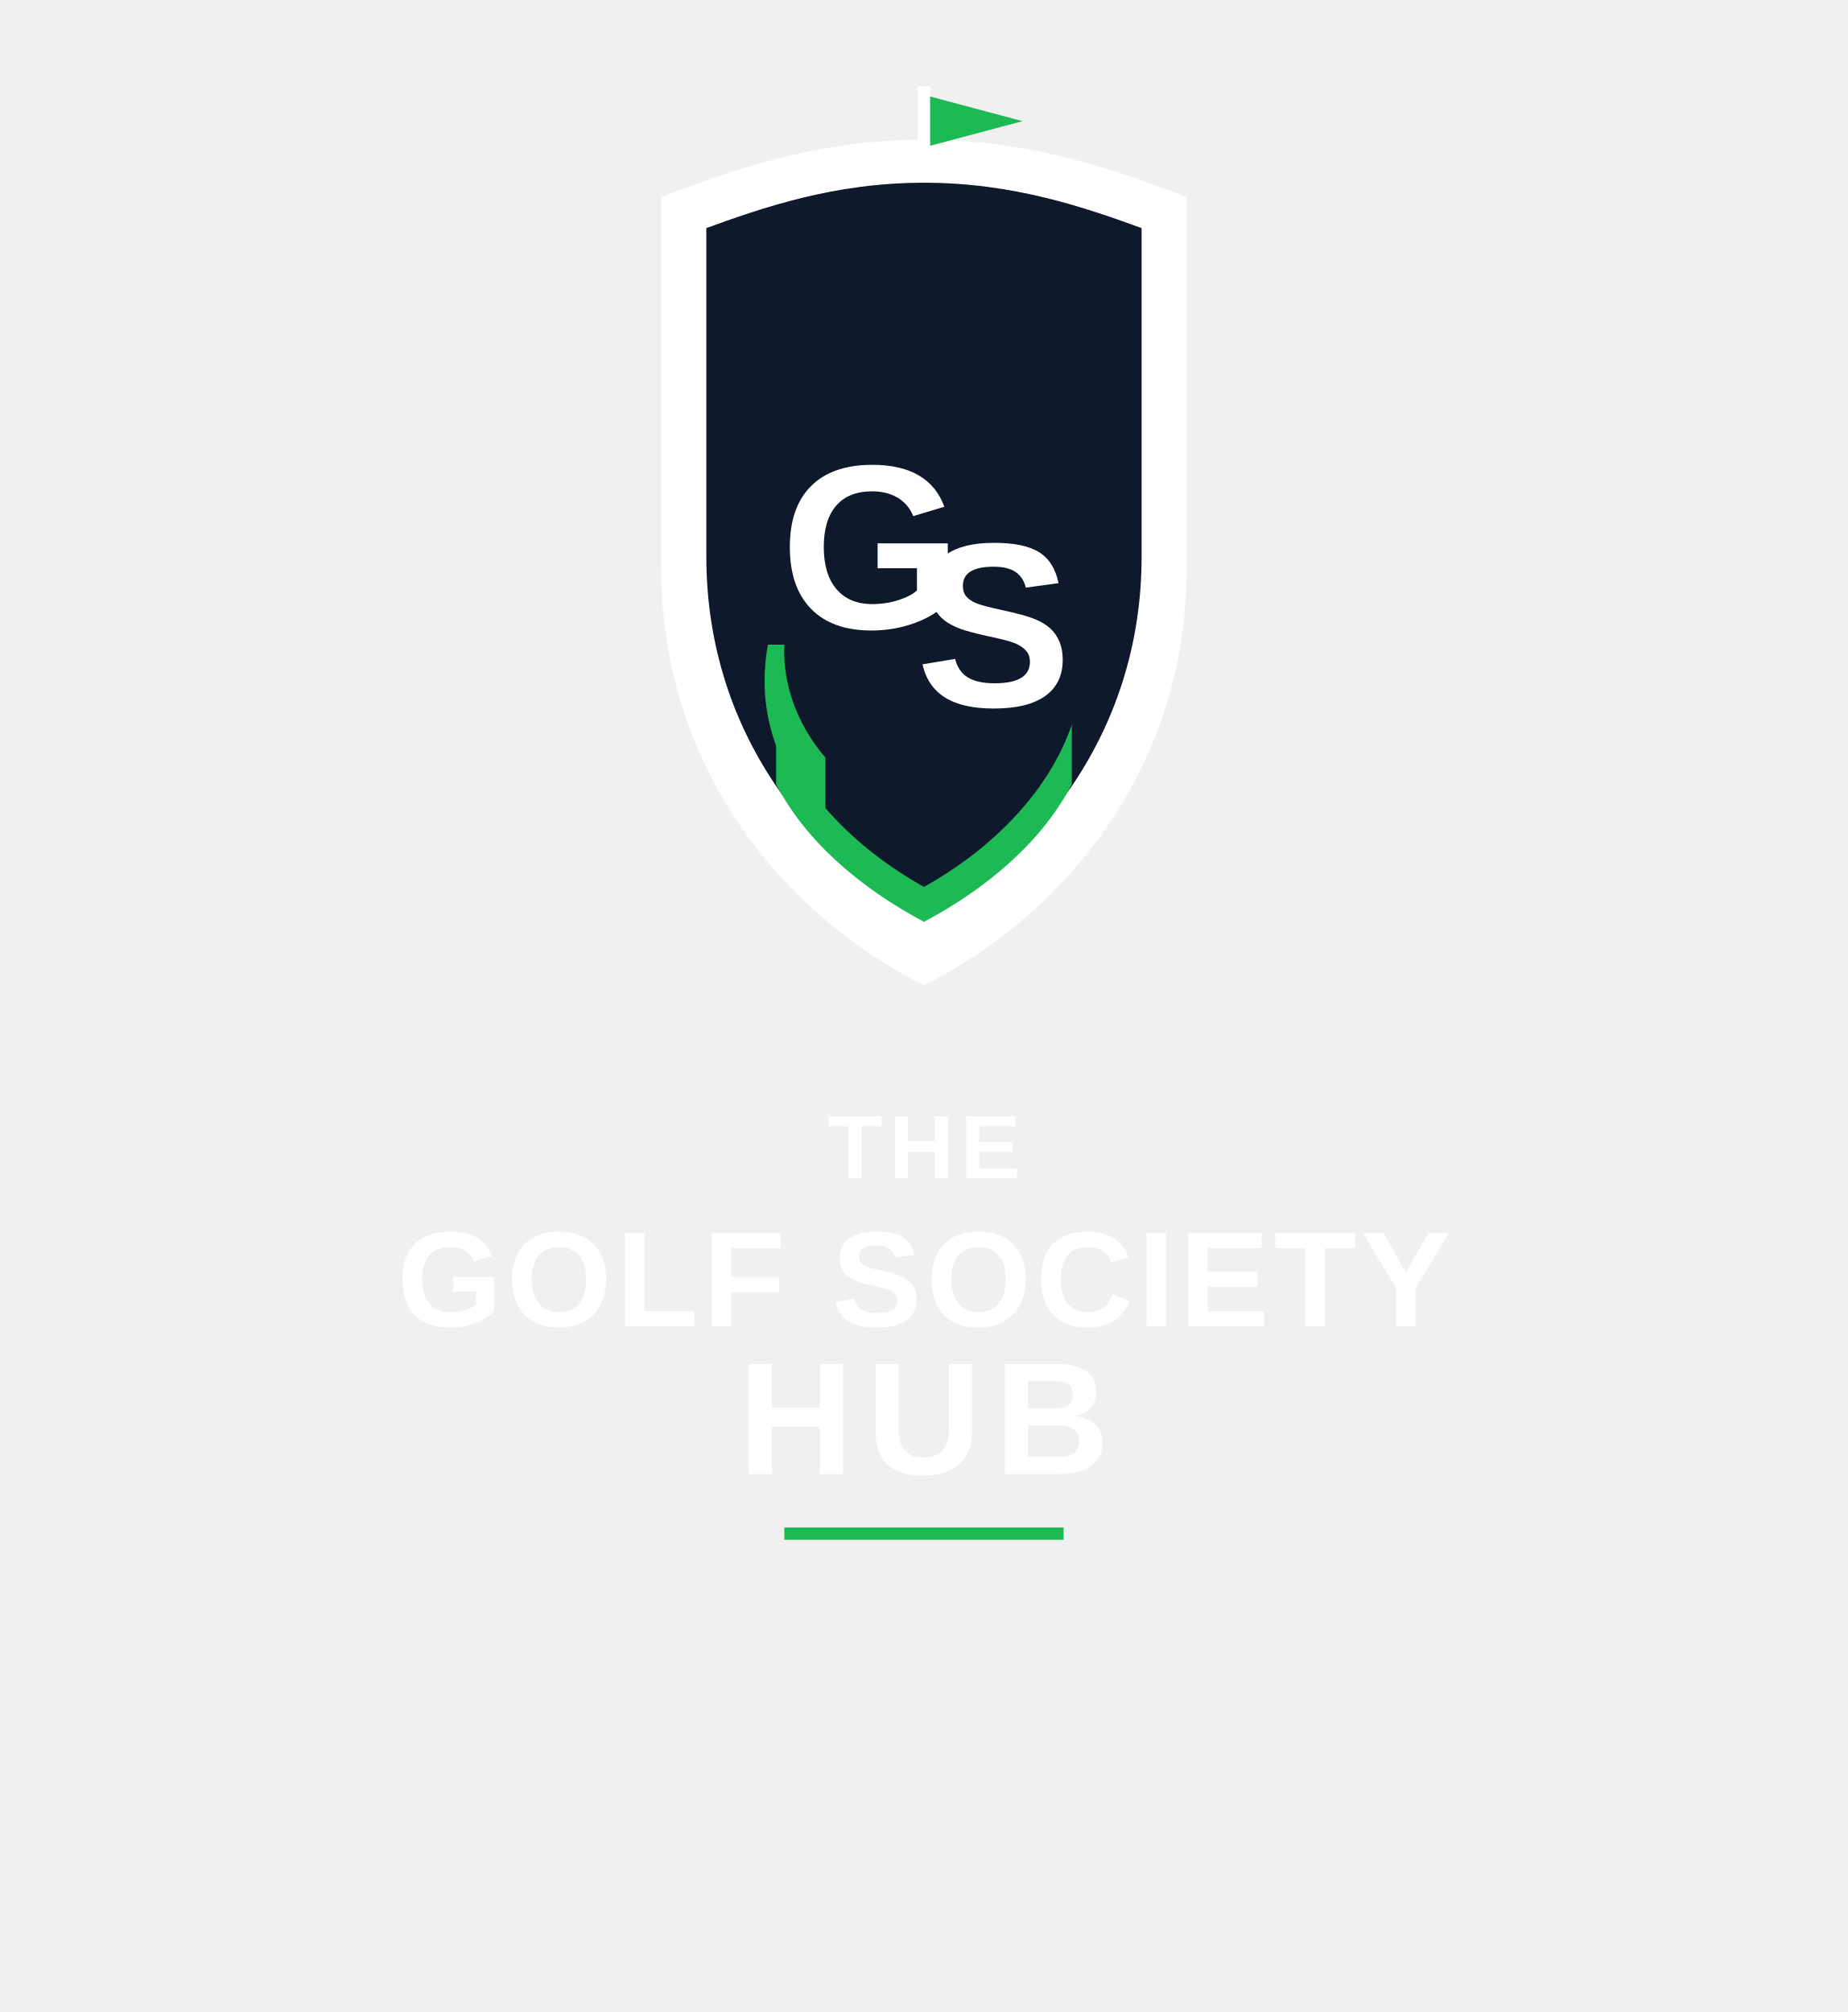
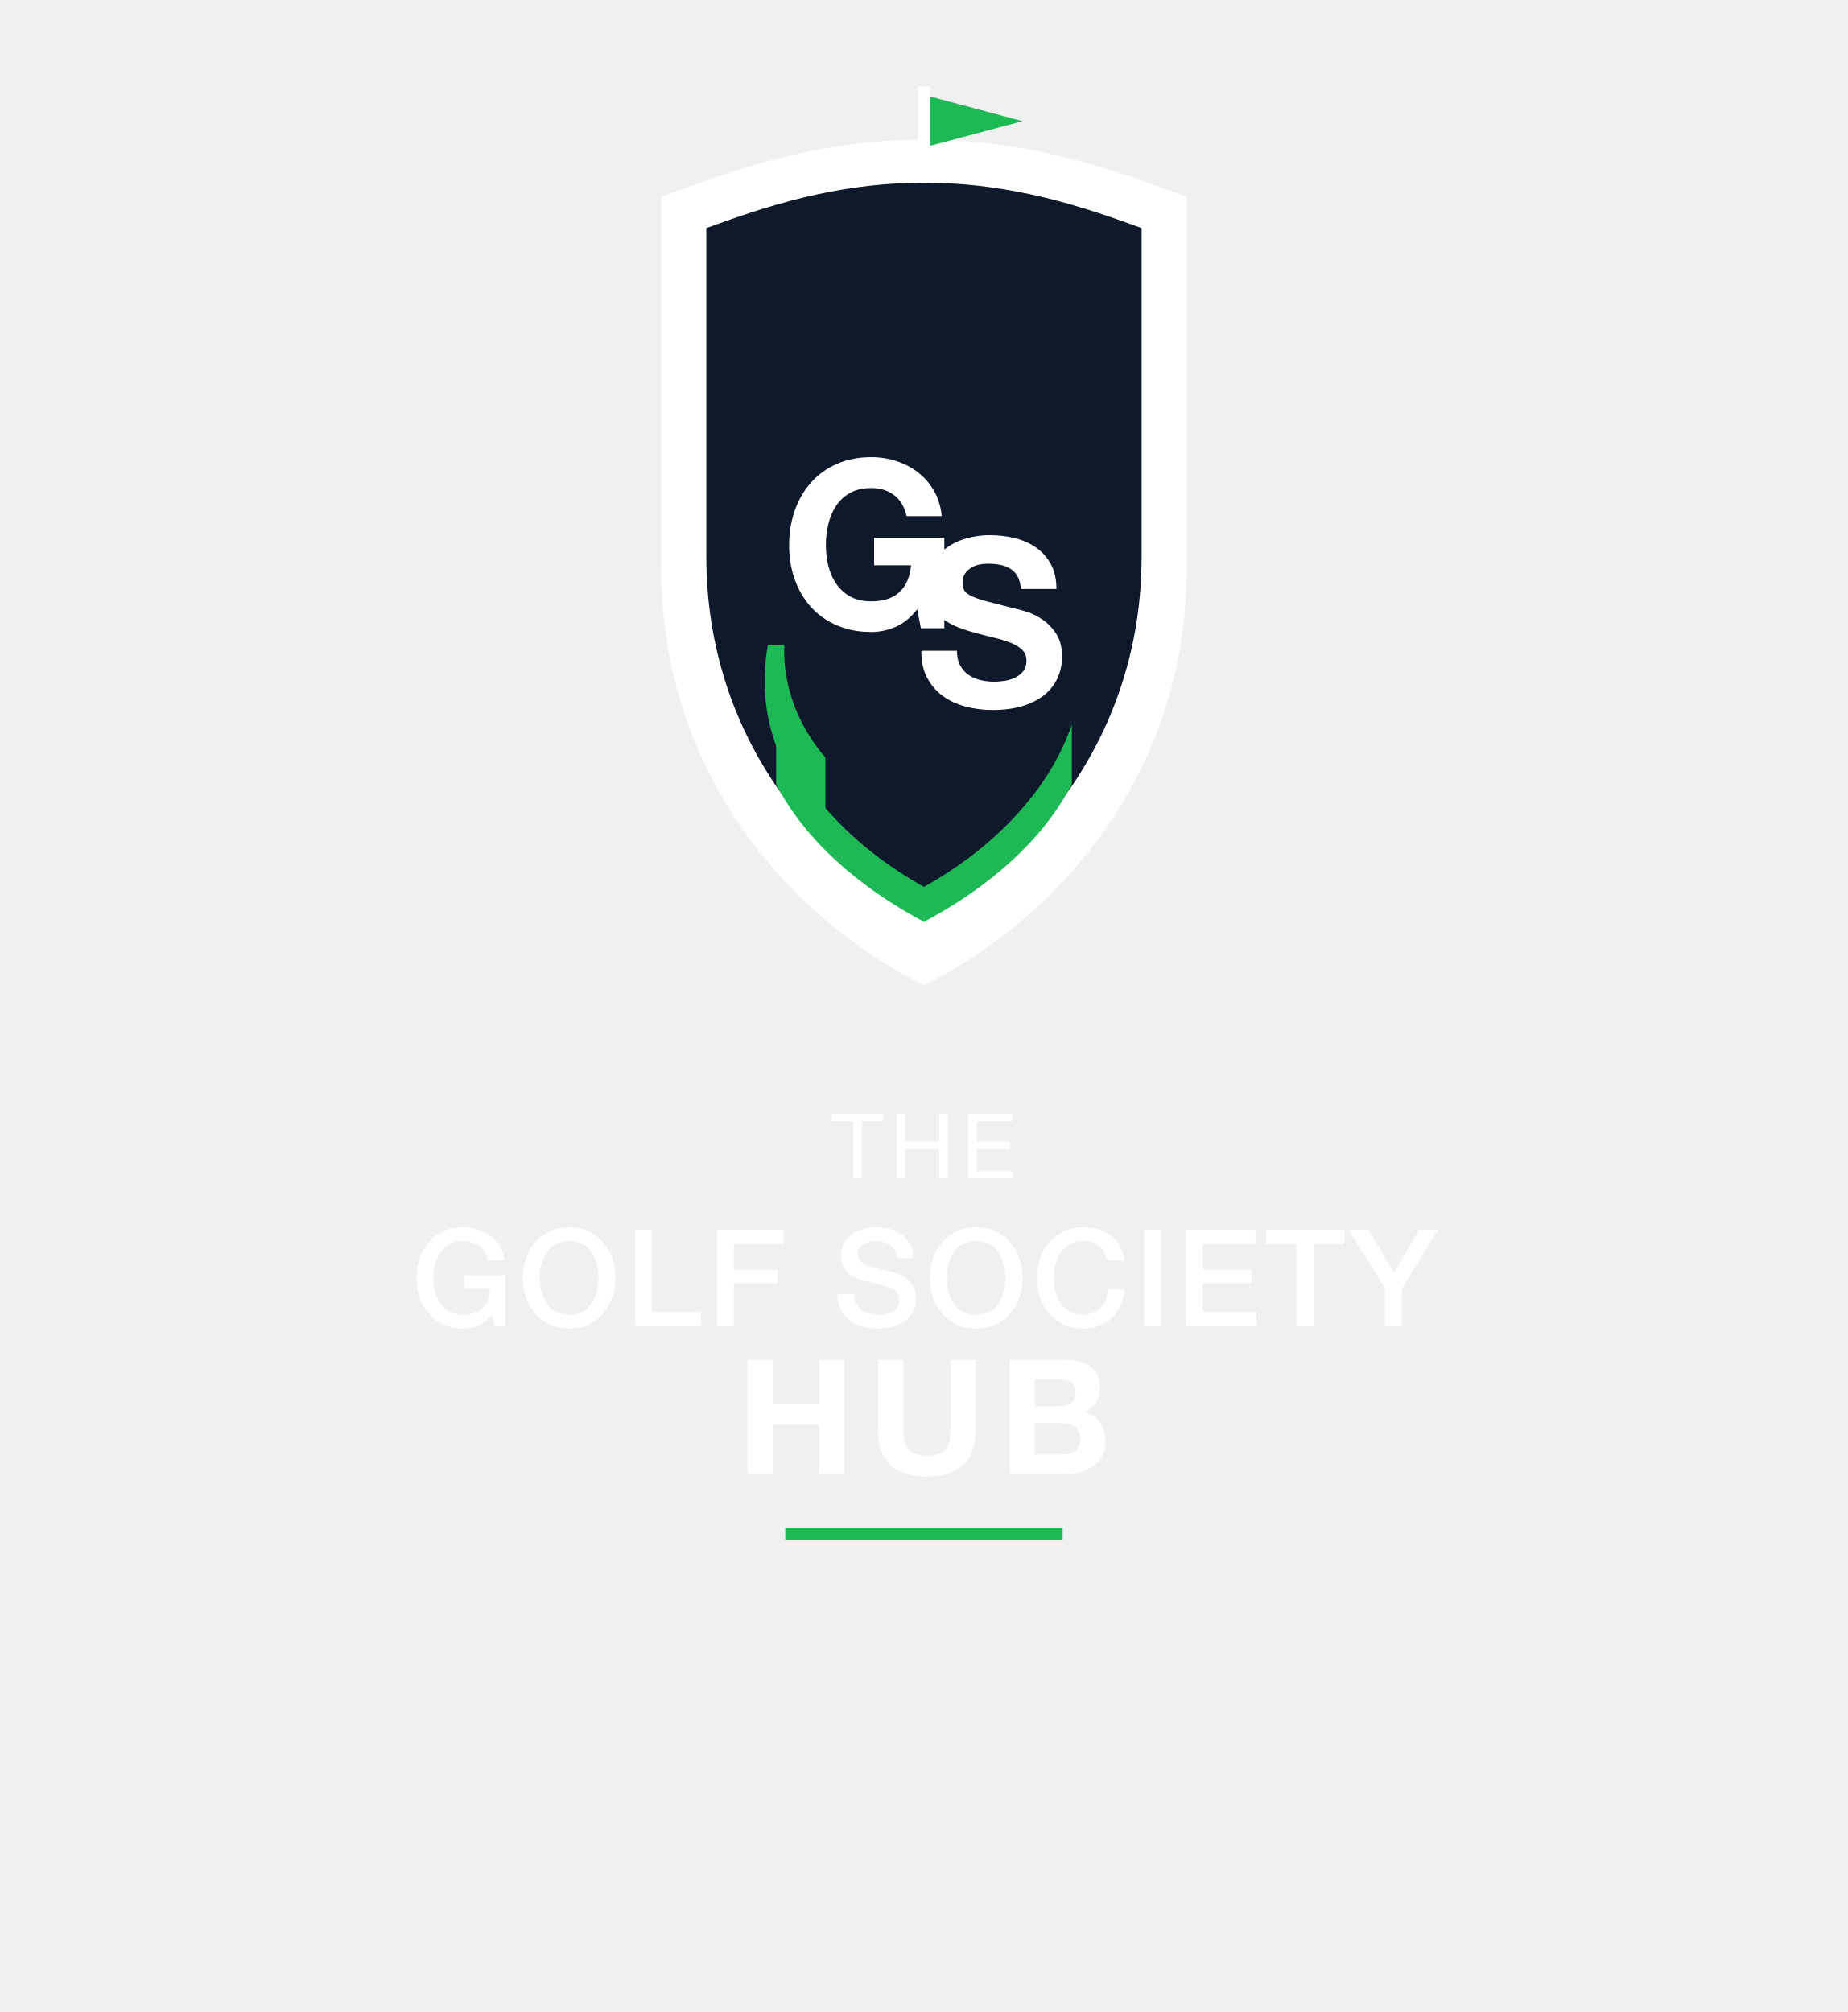
<svg xmlns="http://www.w3.org/2000/svg" viewBox="0 0 900 980" role="img" aria-label="The Golf Society Hub master logo">
-   <defs>
-     <style>
-       .wordmark { fill: #FFFFFF; font-family: "Montserrat", "Avenir Next", "Segoe UI", Arial, sans-serif; text-anchor: middle; }
-     </style>
-   </defs>
  <g transform="translate(270 40)">
    <path fill="#FFFFFF" d="M180 28C128 28 86 43 52 56V236C52 336 113 406 180 440C247 406 308 336 308 236V56C274 43 232 28 180 28Z" />
    <path fill="#0E1A2B" d="M180 46C136 46 101 58 71 69V231C71 320 125 382 180 412C235 382 289 320 289 231V69C259 58 224 46 180 46Z" />
    <path fill="none" stroke="#FFFFFF" stroke-width="6" d="M180 46C136 46 101 58 71 69V231C71 320 125 382 180 412C235 382 289 320 289 231V69C259 58 224 46 180 46Z" />
    <rect x="177" y="2" width="6" height="44" fill="#FFFFFF" />
    <path fill="#1DB954" d="M183 7L228 19L183 31Z" />
    <path fill="#1DB954" d="M104 274C98 307 109 337 132 360V329C119 314 111 294 112 274Z" />
    <path fill="#1DB954" d="M180 392C146 373 119 345 108 313V342C122 369 148 392 180 409C212 392 238 369 252 342V313C241 345 214 373 180 392Z" />
-     <text x="110" y="266" fill="#FFFFFF" font-family="Montserrat, 'Avenir Next', 'Segoe UI', Arial, sans-serif" font-weight="700" font-size="114" letter-spacing="-5">G</text>
-     <text x="176" y="304" fill="#FFFFFF" font-family="Montserrat, 'Avenir Next', 'Segoe UI', Arial, sans-serif" font-weight="700" font-size="114" letter-spacing="-5">S</text>
+     <path fill="#FFFFFF" d="M66.69 -9.234 68.514 0.0H79.914V-44.004H45.714V-30.666H63.726Q62.928 -22.116 58.083 -17.613Q53.238 -13.11 44.346 -13.11Q38.304 -13.11 34.086 -15.447Q29.868 -17.784 27.246 -21.66Q24.624 -25.536 23.427 -30.381Q22.23 -35.226 22.23 -40.356Q22.23 -45.714 23.427 -50.73Q24.624 -55.746 27.246 -59.679Q29.868 -63.612 34.086 -65.949Q38.304 -68.286 44.346 -68.286Q50.844 -68.286 55.404 -64.866Q59.964 -61.446 61.56 -54.606H78.66Q77.976 -61.56 74.898 -66.918Q71.82 -72.276 67.089 -75.924Q62.358 -79.572 56.487 -81.453Q50.616 -83.334 44.346 -83.334Q34.998 -83.334 27.531 -80.028Q20.064 -76.722 14.934 -70.908Q9.804 -65.094 7.068 -57.285Q4.332 -49.476 4.332 -40.356Q4.332 -31.464 7.068 -23.769Q9.804 -16.074 14.934 -10.374Q20.064 -4.674 27.531 -1.425Q34.998 1.824 44.346 1.824Q50.274 1.824 56.088 -0.627Q61.902 -3.078 66.69 -9.234Z" transform="translate(110 266)" />
+     <path fill="#FFFFFF" d="M20.064 -27.018H2.736Q2.622 -19.494 5.472 -14.022Q8.322 -8.55 13.167 -5.016Q18.012 -1.482 24.339 0.171Q30.666 1.824 37.392 1.824Q45.714 1.824 52.041 -0.114Q58.368 -2.052 62.643 -5.529Q66.918 -9.006 69.084 -13.794Q71.25 -18.582 71.25 -24.168Q71.25 -31.008 68.343 -35.397Q65.436 -39.786 61.446 -42.408Q57.456 -45.03 53.409 -46.227Q49.362 -47.424 47.082 -47.88Q39.444 -49.818 34.713 -51.072Q29.982 -52.326 27.303 -53.58Q24.624 -54.834 23.712 -56.316Q22.8 -57.798 22.8 -60.192Q22.8 -62.814 23.94 -64.524Q25.08 -66.234 26.847 -67.374Q28.614 -68.514 30.78 -68.97Q32.946 -69.426 35.112 -69.426Q38.418 -69.426 41.211 -68.856Q44.004 -68.286 46.17 -66.918Q48.336 -65.55 49.647 -63.156Q50.958 -60.762 51.186 -57.114H68.514Q68.514 -64.182 65.835 -69.141Q63.156 -74.1 58.596 -77.292Q54.036 -80.484 48.165 -81.909Q42.294 -83.334 35.91 -83.334Q30.438 -83.334 24.966 -81.852Q19.494 -80.37 15.162 -77.292Q10.83 -74.214 8.151 -69.597Q5.472 -64.98 5.472 -58.71Q5.472 -53.124 7.581 -49.191Q9.69 -45.258 13.11 -42.636Q16.53 -40.014 20.862 -38.361Q25.194 -36.708 29.754 -35.568Q34.2 -34.314 38.532 -33.288Q42.864 -32.262 46.284 -30.894Q49.704 -29.526 51.813 -27.474Q53.922 -25.422 53.922 -22.116Q53.922 -19.038 52.326 -17.043Q50.73 -15.048 48.336 -13.908Q45.942 -12.768 43.206 -12.369Q40.47 -11.97 38.076 -11.97Q34.542 -11.97 31.236 -12.825Q27.93 -13.68 25.479 -15.447Q23.028 -17.214 21.546 -20.064Q20.064 -22.914 20.064 -27.018Z" transform="translate(176 304)" />
  </g>
-   <text class="wordmark" x="450" y="574" font-size="44" font-weight="600" letter-spacing="3">THE</text>
-   <text class="wordmark" x="450" y="646" font-size="66" font-weight="600" letter-spacing="2">GOLF SOCIETY</text>
-   <text class="wordmark" x="450" y="718" font-size="78" font-weight="800" letter-spacing="6">HUB</text>
-   <rect x="382" y="744" width="136" height="6" fill="#1DB954" />
+   <path fill="#FFFFFF" d="M10.56 -27.896V0.0H14.74V-27.896H25.212V-31.416H0.088V-27.896ZM31.688 -31.416V0.0H35.868V-14.388H52.412V0.0H56.592V-31.416H52.412V-17.908H35.868V-31.416ZM66.456 -31.416V0.0H88.28V-3.52H70.636V-14.388H86.96V-17.908H70.636V-27.896H88.148V-31.416Z" transform="translate(405.046 574)" />
+   <path fill="#FFFFFF" d="M46.134 0.0H40.854L39.6 -5.544Q36.3 -1.782 33.0 -0.33Q29.7 1.122 25.41 1.122Q20.13 1.122 15.939 -0.825Q11.748 -2.772 8.844 -6.138Q5.94 -9.504 4.389 -13.992Q2.838 -18.48 2.838 -23.562Q2.838 -28.578 4.389 -33.066Q5.94 -37.554 8.844 -40.92Q11.748 -44.286 15.939 -46.266Q20.13 -48.246 25.41 -48.246Q29.238 -48.246 32.703 -47.223Q36.168 -46.2 38.874 -44.187Q41.58 -42.174 43.362 -39.138Q45.144 -36.102 45.606 -32.142H37.554Q37.224 -34.452 36.135 -36.201Q35.046 -37.95 33.396 -39.138Q31.746 -40.326 29.7 -40.92Q27.654 -41.514 25.41 -41.514Q21.648 -41.514 18.909 -39.996Q16.17 -38.478 14.454 -35.937Q12.738 -33.396 11.913 -30.162Q11.088 -26.928 11.088 -23.562Q11.088 -20.196 11.913 -16.962Q12.738 -13.728 14.454 -11.187Q16.17 -8.646 18.909 -7.128Q21.648 -5.61 25.41 -5.61Q28.578 -5.544 31.02 -6.435Q33.462 -7.326 35.145 -9.009Q36.828 -10.692 37.686 -13.134Q38.544 -15.576 38.61 -18.546H26.07V-24.816H46.134ZM77.174 -41.514Q73.412 -41.514 70.673 -39.996Q67.934 -38.478 66.218 -35.937Q64.502 -33.396 63.677 -30.162Q62.852 -26.928 62.852 -23.562Q62.852 -20.196 63.677 -16.962Q64.502 -13.728 66.218 -11.187Q67.934 -8.646 70.673 -7.128Q73.412 -5.61 77.174 -5.61Q80.936 -5.61 83.675 -7.128Q86.414 -8.646 88.13 -11.187Q89.846 -13.728 90.671 -16.962Q91.496 -20.196 91.496 -23.562Q91.496 -26.928 90.671 -30.162Q89.846 -33.396 88.13 -35.937Q86.414 -38.478 83.675 -39.996Q80.936 -41.514 77.174 -41.514ZM77.174 -48.246Q82.454 -48.246 86.645 -46.266Q90.836 -44.286 93.74 -40.92Q96.644 -37.554 98.195 -33.066Q99.746 -28.578 99.746 -23.562Q99.746 -18.48 98.195 -13.992Q96.644 -9.504 93.74 -6.138Q90.836 -2.772 86.645 -0.825Q82.454 1.122 77.174 1.122Q71.894 1.122 67.703 -0.825Q63.512 -2.772 60.608 -6.138Q57.704 -9.504 56.153 -13.992Q54.602 -18.48 54.602 -23.562Q54.602 -28.578 56.153 -33.066Q57.704 -37.554 60.608 -40.92Q63.512 -44.286 67.703 -46.266Q71.894 -48.246 77.174 -48.246ZM109.27 -47.124H117.52V-7.128H141.478V0.0H109.27ZM149.154 -47.124H181.692V-39.996H157.404V-27.654H178.722V-20.922H157.404V0.0H149.154ZM216.052 -15.708Q216.052 -13.002 216.976 -11.088Q217.9 -9.174 219.55 -7.953Q221.2 -6.732 223.345 -6.171Q225.49 -5.61 227.998 -5.61Q230.704 -5.61 232.618 -6.237Q234.532 -6.864 235.72 -7.854Q236.908 -8.844 237.436 -10.131Q237.964 -11.418 237.964 -12.738Q237.964 -15.444 236.743 -16.731Q235.522 -18.018 234.07 -18.546Q231.562 -19.47 228.229 -20.295Q224.896 -21.12 220.012 -22.44Q216.976 -23.232 214.963 -24.519Q212.95 -25.806 211.762 -27.39Q210.574 -28.974 210.079 -30.756Q209.584 -32.538 209.584 -34.386Q209.584 -37.95 211.069 -40.557Q212.554 -43.164 214.996 -44.88Q217.438 -46.596 220.54 -47.421Q223.642 -48.246 226.81 -48.246Q230.506 -48.246 233.773 -47.289Q237.04 -46.332 239.515 -44.418Q241.99 -42.504 243.442 -39.699Q244.894 -36.894 244.894 -33.198H236.644Q236.314 -37.752 233.542 -39.633Q230.77 -41.514 226.48 -41.514Q225.028 -41.514 223.51 -41.217Q221.992 -40.92 220.738 -40.227Q219.484 -39.534 218.659 -38.346Q217.834 -37.158 217.834 -35.376Q217.834 -32.868 219.385 -31.449Q220.936 -30.03 223.444 -29.304Q223.708 -29.238 225.523 -28.743Q227.338 -28.248 229.582 -27.654Q231.826 -27.06 233.971 -26.499Q236.116 -25.938 237.04 -25.674Q239.35 -24.948 241.066 -23.694Q242.782 -22.44 243.937 -20.823Q245.092 -19.206 245.653 -17.358Q246.214 -15.51 246.214 -13.662Q246.214 -9.702 244.597 -6.897Q242.98 -4.092 240.34 -2.31Q237.7 -0.528 234.334 0.297Q230.968 1.122 227.47 1.122Q223.444 1.122 219.88 0.132Q216.316 -0.858 213.676 -2.904Q211.036 -4.95 209.452 -8.151Q207.868 -11.352 207.802 -15.708ZM275.472 -41.514Q271.71 -41.514 268.971 -39.996Q266.232 -38.478 264.516 -35.937Q262.8 -33.396 261.975 -30.162Q261.15 -26.928 261.15 -23.562Q261.15 -20.196 261.975 -16.962Q262.8 -13.728 264.516 -11.187Q266.232 -8.646 268.971 -7.128Q271.71 -5.61 275.472 -5.61Q279.234 -5.61 281.973 -7.128Q284.712 -8.646 286.428 -11.187Q288.144 -13.728 288.969 -16.962Q289.794 -20.196 289.794 -23.562Q289.794 -26.928 288.969 -30.162Q288.144 -33.396 286.428 -35.937Q284.712 -38.478 281.973 -39.996Q279.234 -41.514 275.472 -41.514ZM275.472 -48.246Q280.752 -48.246 284.943 -46.266Q289.134 -44.286 292.038 -40.92Q294.942 -37.554 296.493 -33.066Q298.044 -28.578 298.044 -23.562Q298.044 -18.48 296.493 -13.992Q294.942 -9.504 292.038 -6.138Q289.134 -2.772 284.943 -0.825Q280.752 1.122 275.472 1.122Q270.192 1.122 266.001 -0.825Q261.81 -2.772 258.906 -6.138Q256.002 -9.504 254.451 -13.992Q252.9 -18.48 252.9 -23.562Q252.9 -28.578 254.451 -33.066Q256.002 -37.554 258.906 -40.92Q261.81 -44.286 266.001 -46.266Q270.192 -48.246 275.472 -48.246ZM339.38 -32.142Q338.852 -34.188 337.928 -35.904Q337.004 -37.62 335.552 -38.874Q334.1 -40.128 332.153 -40.821Q330.206 -41.514 327.632 -41.514Q323.87 -41.514 321.131 -39.996Q318.392 -38.478 316.676 -35.937Q314.96 -33.396 314.135 -30.162Q313.31 -26.928 313.31 -23.562Q313.31 -20.196 314.135 -16.962Q314.96 -13.728 316.676 -11.187Q318.392 -8.646 321.131 -7.128Q323.87 -5.61 327.632 -5.61Q330.404 -5.61 332.516 -6.567Q334.628 -7.524 336.146 -9.207Q337.664 -10.89 338.522 -13.134Q339.38 -15.378 339.644 -17.952H347.696Q347.432 -13.728 345.881 -10.23Q344.33 -6.732 341.69 -4.191Q339.05 -1.65 335.486 -0.264Q331.922 1.122 327.632 1.122Q322.352 1.122 318.161 -0.825Q313.97 -2.772 311.066 -6.138Q308.162 -9.504 306.611 -13.992Q305.06 -18.48 305.06 -23.562Q305.06 -28.578 306.611 -33.066Q308.162 -37.554 311.066 -40.92Q313.97 -44.286 318.161 -46.266Q322.352 -48.246 327.632 -48.246Q331.592 -48.246 335.09 -47.157Q338.588 -46.068 341.261 -43.989Q343.934 -41.91 345.584 -38.94Q347.234 -35.97 347.63 -32.142ZM357.22 -47.124H365.47V0.0H357.22ZM377.568 -47.124H411.492V-39.996H385.818V-27.654H409.578V-20.922H385.818V-7.128H411.954V0.0H377.568ZM416.66 -47.124H454.808V-39.996H439.826V0.0H431.576V-39.996H416.66ZM474.562 -18.48 456.874 -47.124H466.444L478.918 -26.004L491.194 -47.124H500.434L482.812 -18.48V0.0H474.562Z" transform="translate(199.981 646)" />
+   <path fill="#FFFFFF" d="M5.382 -55.692V0.0H17.628V-24.024H40.17V0.0H52.416V-55.692H40.17V-34.32H17.628V-55.692ZM116.448 -21.06V-55.692H104.202V-21.06Q104.202 -14.82 101.706 -11.895Q99.21 -8.97 92.658 -8.97Q88.914 -8.97 86.691 -10.023Q84.468 -11.076 83.22 -12.753Q81.972 -14.43 81.582 -16.614Q81.192 -18.798 81.192 -21.06V-55.692H68.946V-21.06Q68.946 -9.672 75.147 -4.212Q81.348 1.248 92.658 1.248Q103.812 1.248 110.13 -4.251Q116.448 -9.75 116.448 -21.06ZM145.224 -33.15V-46.176H156.69Q158.328 -46.176 159.849 -45.903Q161.37 -45.63 162.54 -44.928Q163.71 -44.226 164.412 -42.978Q165.114 -41.73 165.114 -39.78Q165.114 -36.27 163.008 -34.71Q160.902 -33.15 157.626 -33.15ZM132.978 -55.692V0.0H159.966Q163.71 0.0 167.259 -0.936Q170.808 -1.872 173.577 -3.822Q176.346 -5.772 177.984 -8.853Q179.622 -11.934 179.622 -16.146Q179.622 -21.372 177.087 -25.077Q174.552 -28.782 169.404 -30.264Q173.148 -32.058 175.059 -34.866Q176.97 -37.674 176.97 -41.886Q176.97 -45.786 175.683 -48.438Q174.396 -51.09 172.056 -52.689Q169.716 -54.288 166.44 -54.99Q163.164 -55.692 159.186 -55.692ZM145.224 -9.516V-24.804H158.562Q162.54 -24.804 164.958 -22.971Q167.376 -21.138 167.376 -16.848Q167.376 -14.664 166.635 -13.26Q165.894 -11.856 164.646 -11.037Q163.398 -10.218 161.76 -9.867Q160.122 -9.516 158.328 -9.516Z" transform="translate(358.746 718)" />
+   <rect x="382.472" y="744" width="135.056" height="6" fill="#1DB954" />
</svg>
